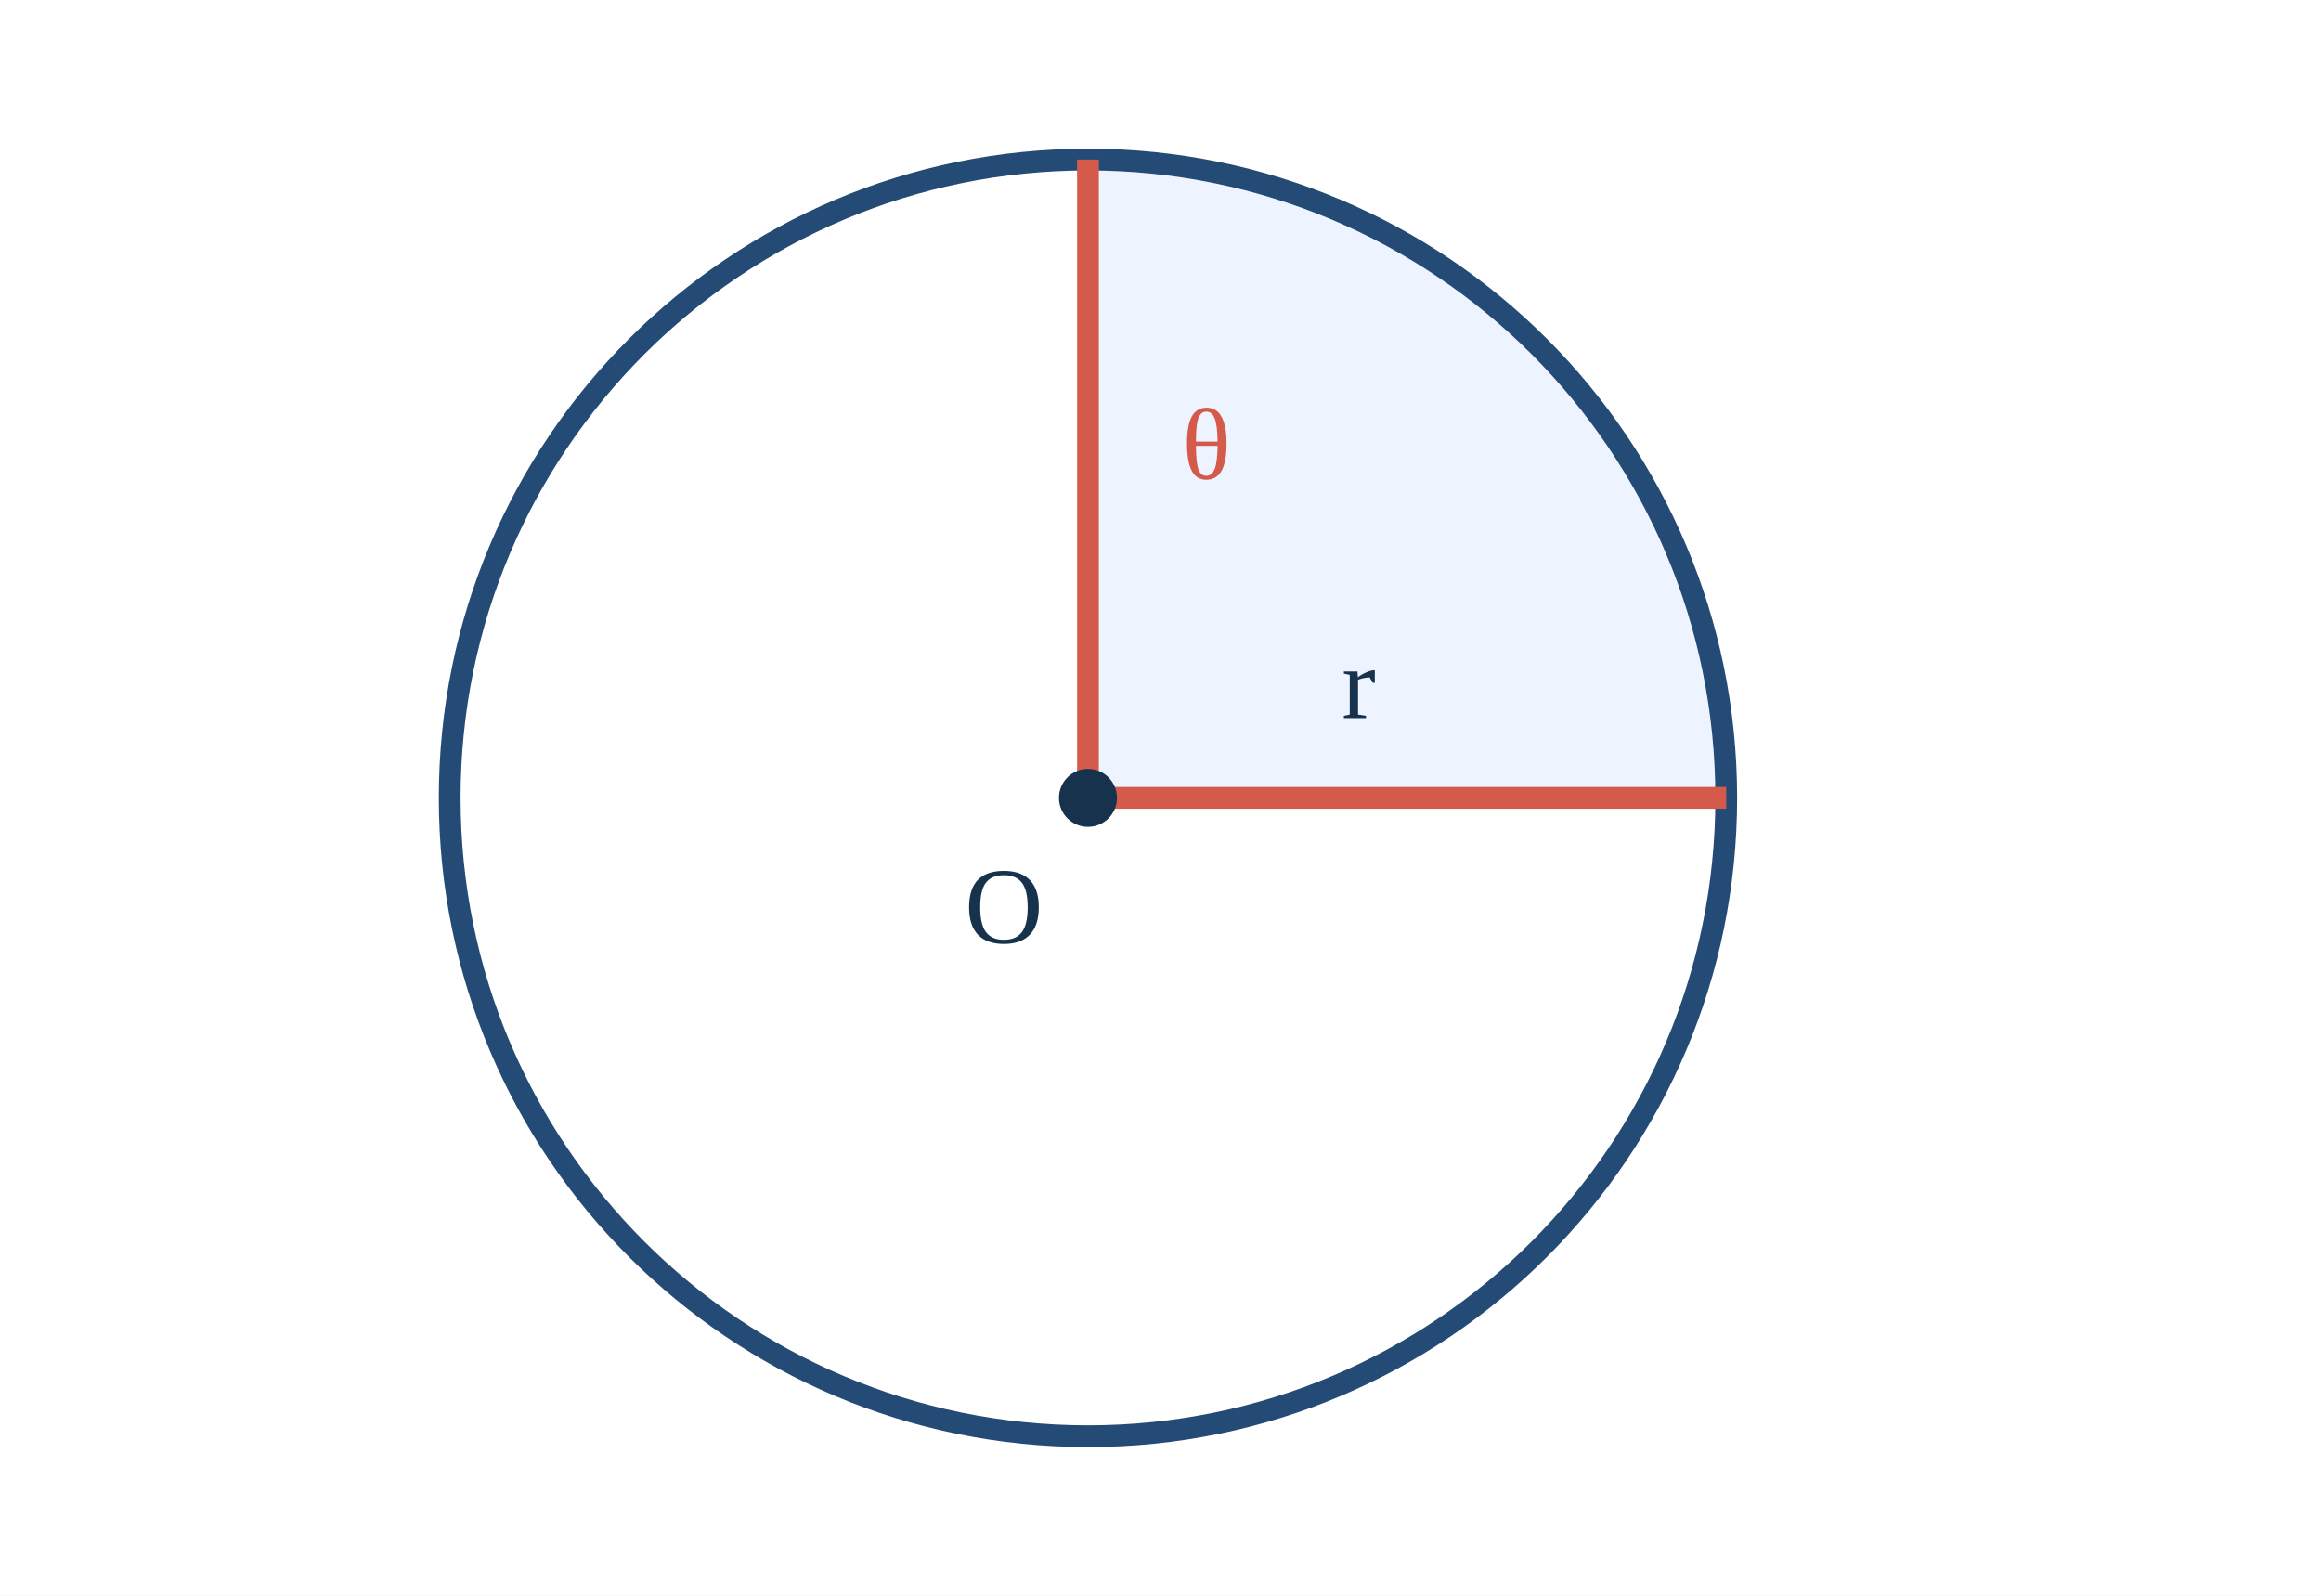
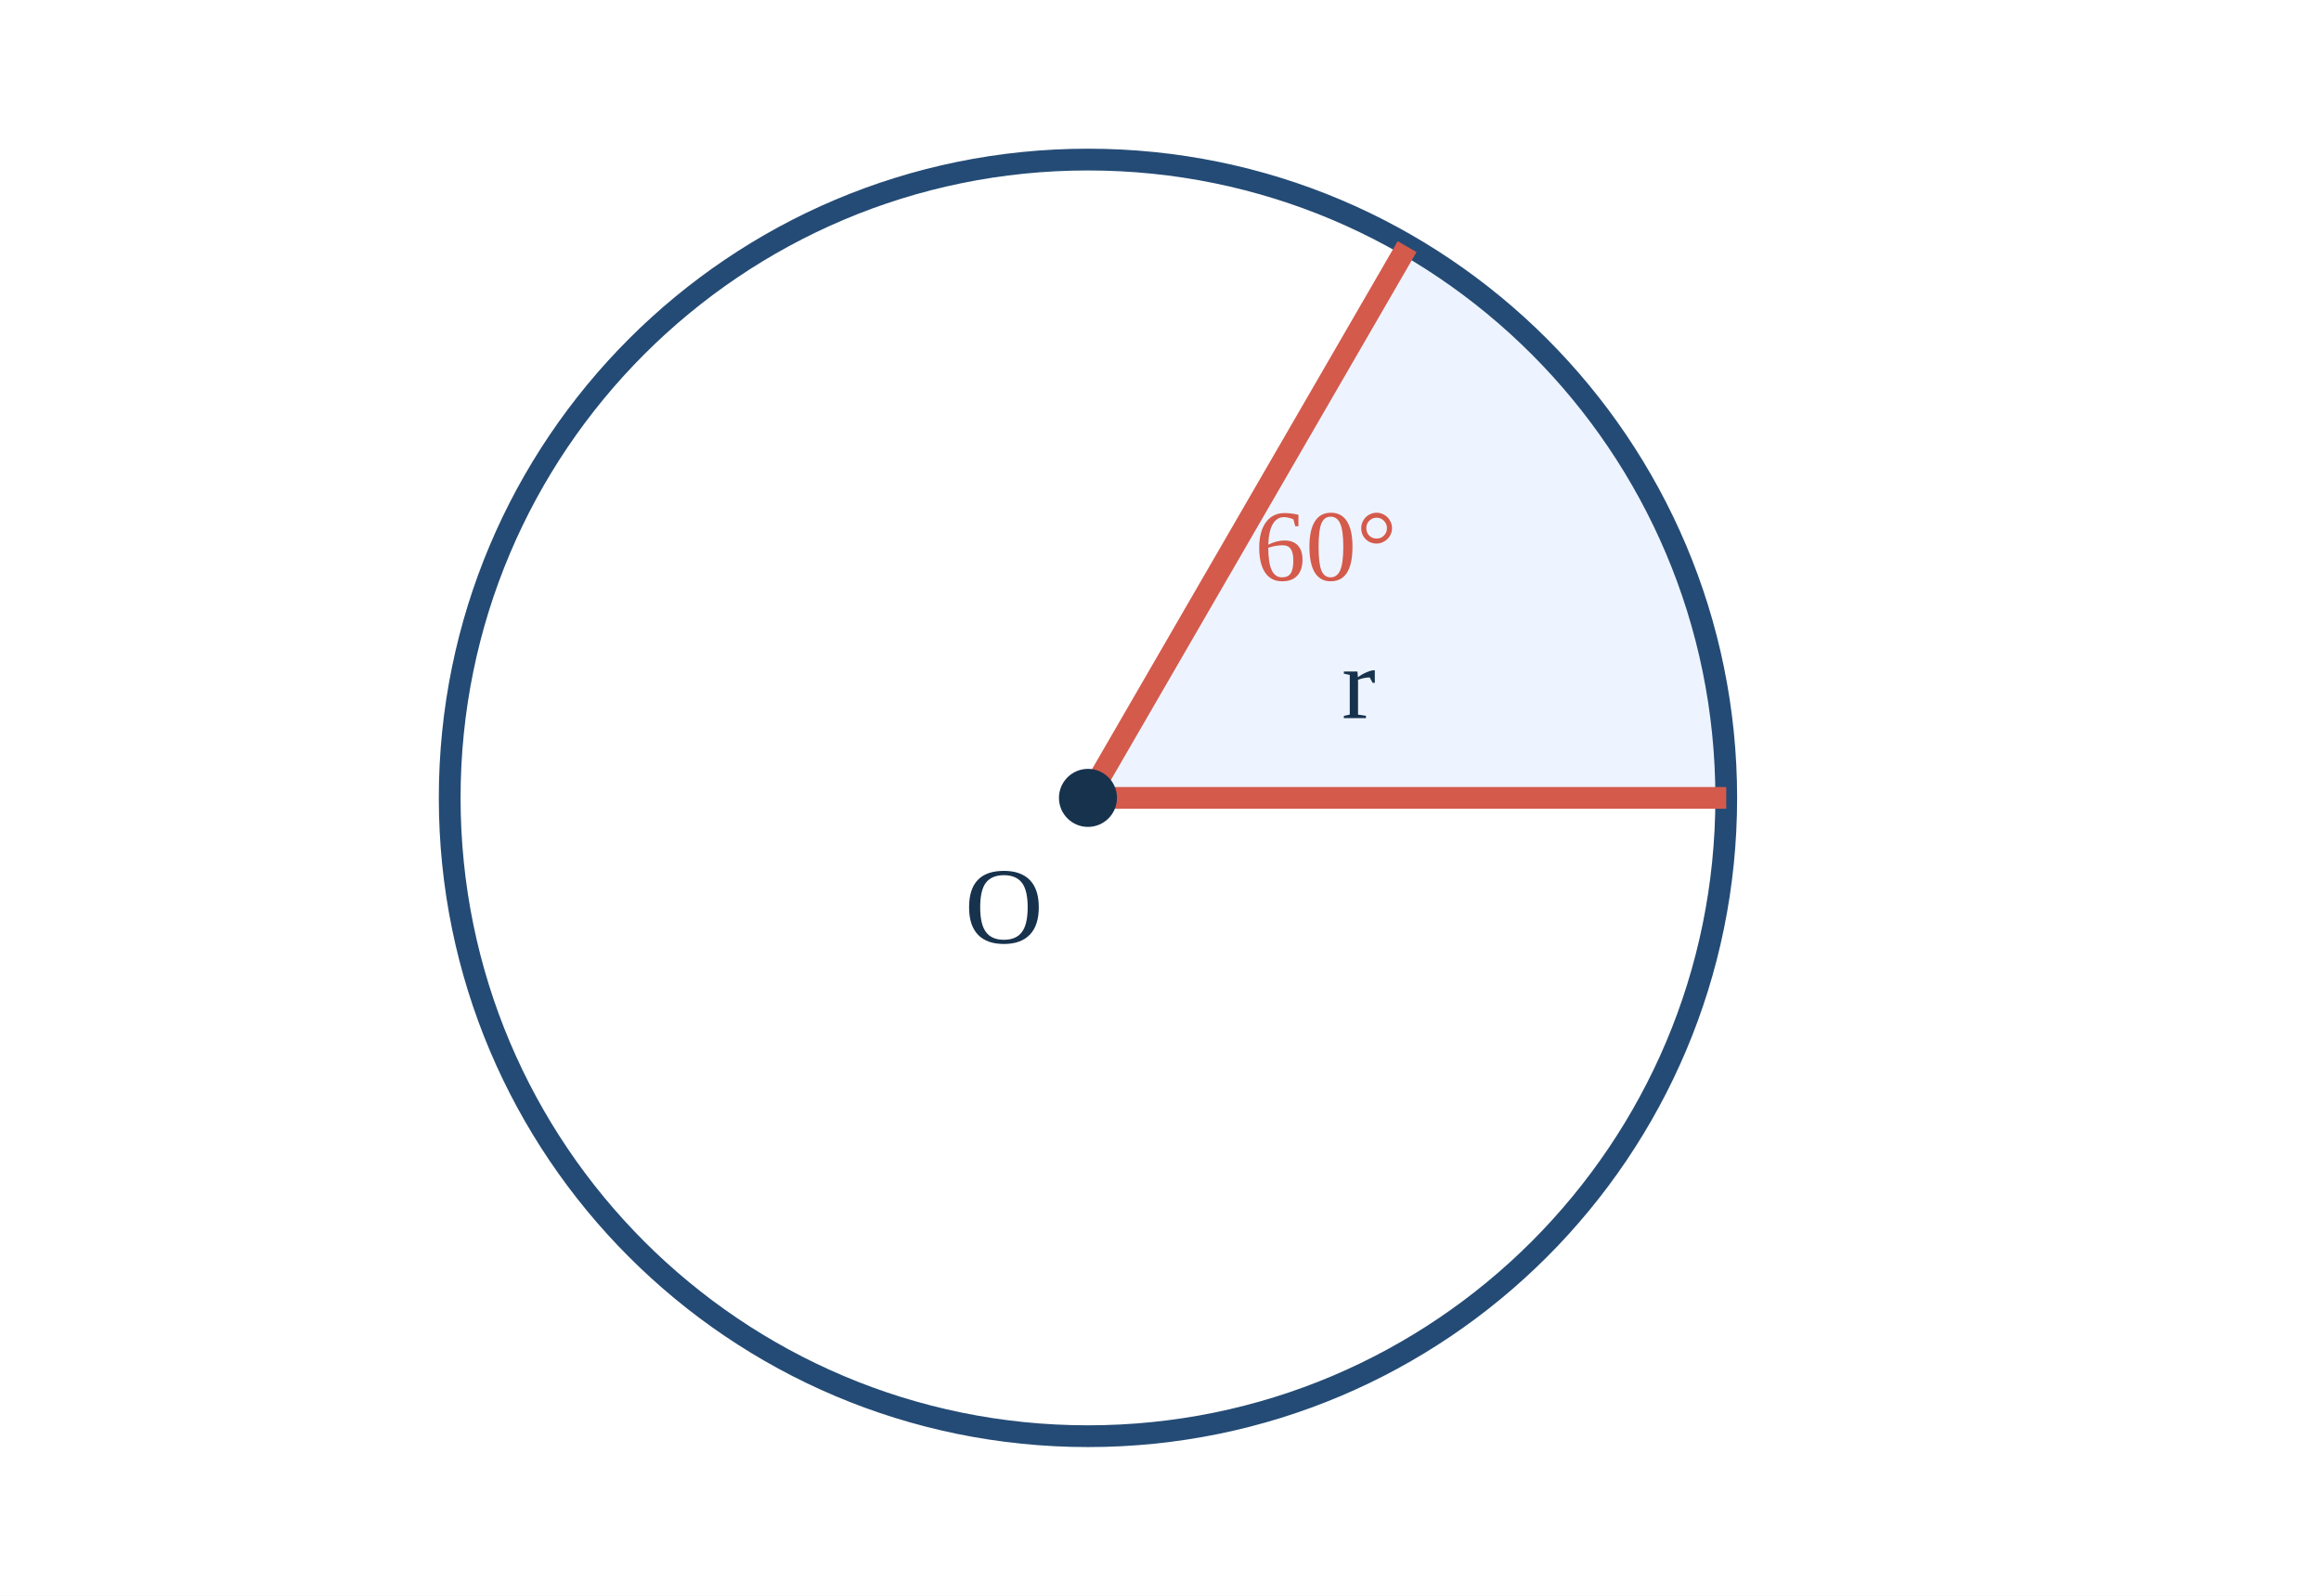
- <svg xmlns="http://www.w3.org/2000/svg" viewBox="0 0 320 220" role="img" aria-label="Circle sector with central angle theta">
+ <svg xmlns="http://www.w3.org/2000/svg" viewBox="0 0 320 220" role="img" aria-label="Circle sector with a 60 degree central angle">
  <rect width="320" height="220" fill="#fff" />
-   <path d="M150 110 L238 110 A88 88 0 0 0 150 22 Z" fill="#edf4ff" stroke="#244b75" stroke-width="2" />
+   <path d="M150 110 L238 110 A88 88 0 0 0 194 34 Z" fill="#edf4ff" stroke="#244b75" stroke-width="2" />
  <circle cx="150" cy="110" r="88" fill="none" stroke="#244b75" stroke-width="3" />
-   <path d="M150 110 L238 110 M150 110 L150 22" stroke="#d45a4c" stroke-width="3" />
+   <path d="M150 110 L238 110 M150 110 L194 34" stroke="#d45a4c" stroke-width="3" />
  <circle cx="150" cy="110" r="4" fill="#17324d" />
  <text x="133" y="130" font-size="15" fill="#17324d">O</text>
  <text x="185" y="99" font-size="14" fill="#17324d">r</text>
-   <text x="163" y="66" font-size="14" fill="#d45a4c">θ</text>
+   <text x="173" y="80" font-size="14" fill="#d45a4c">60°</text>
</svg>
